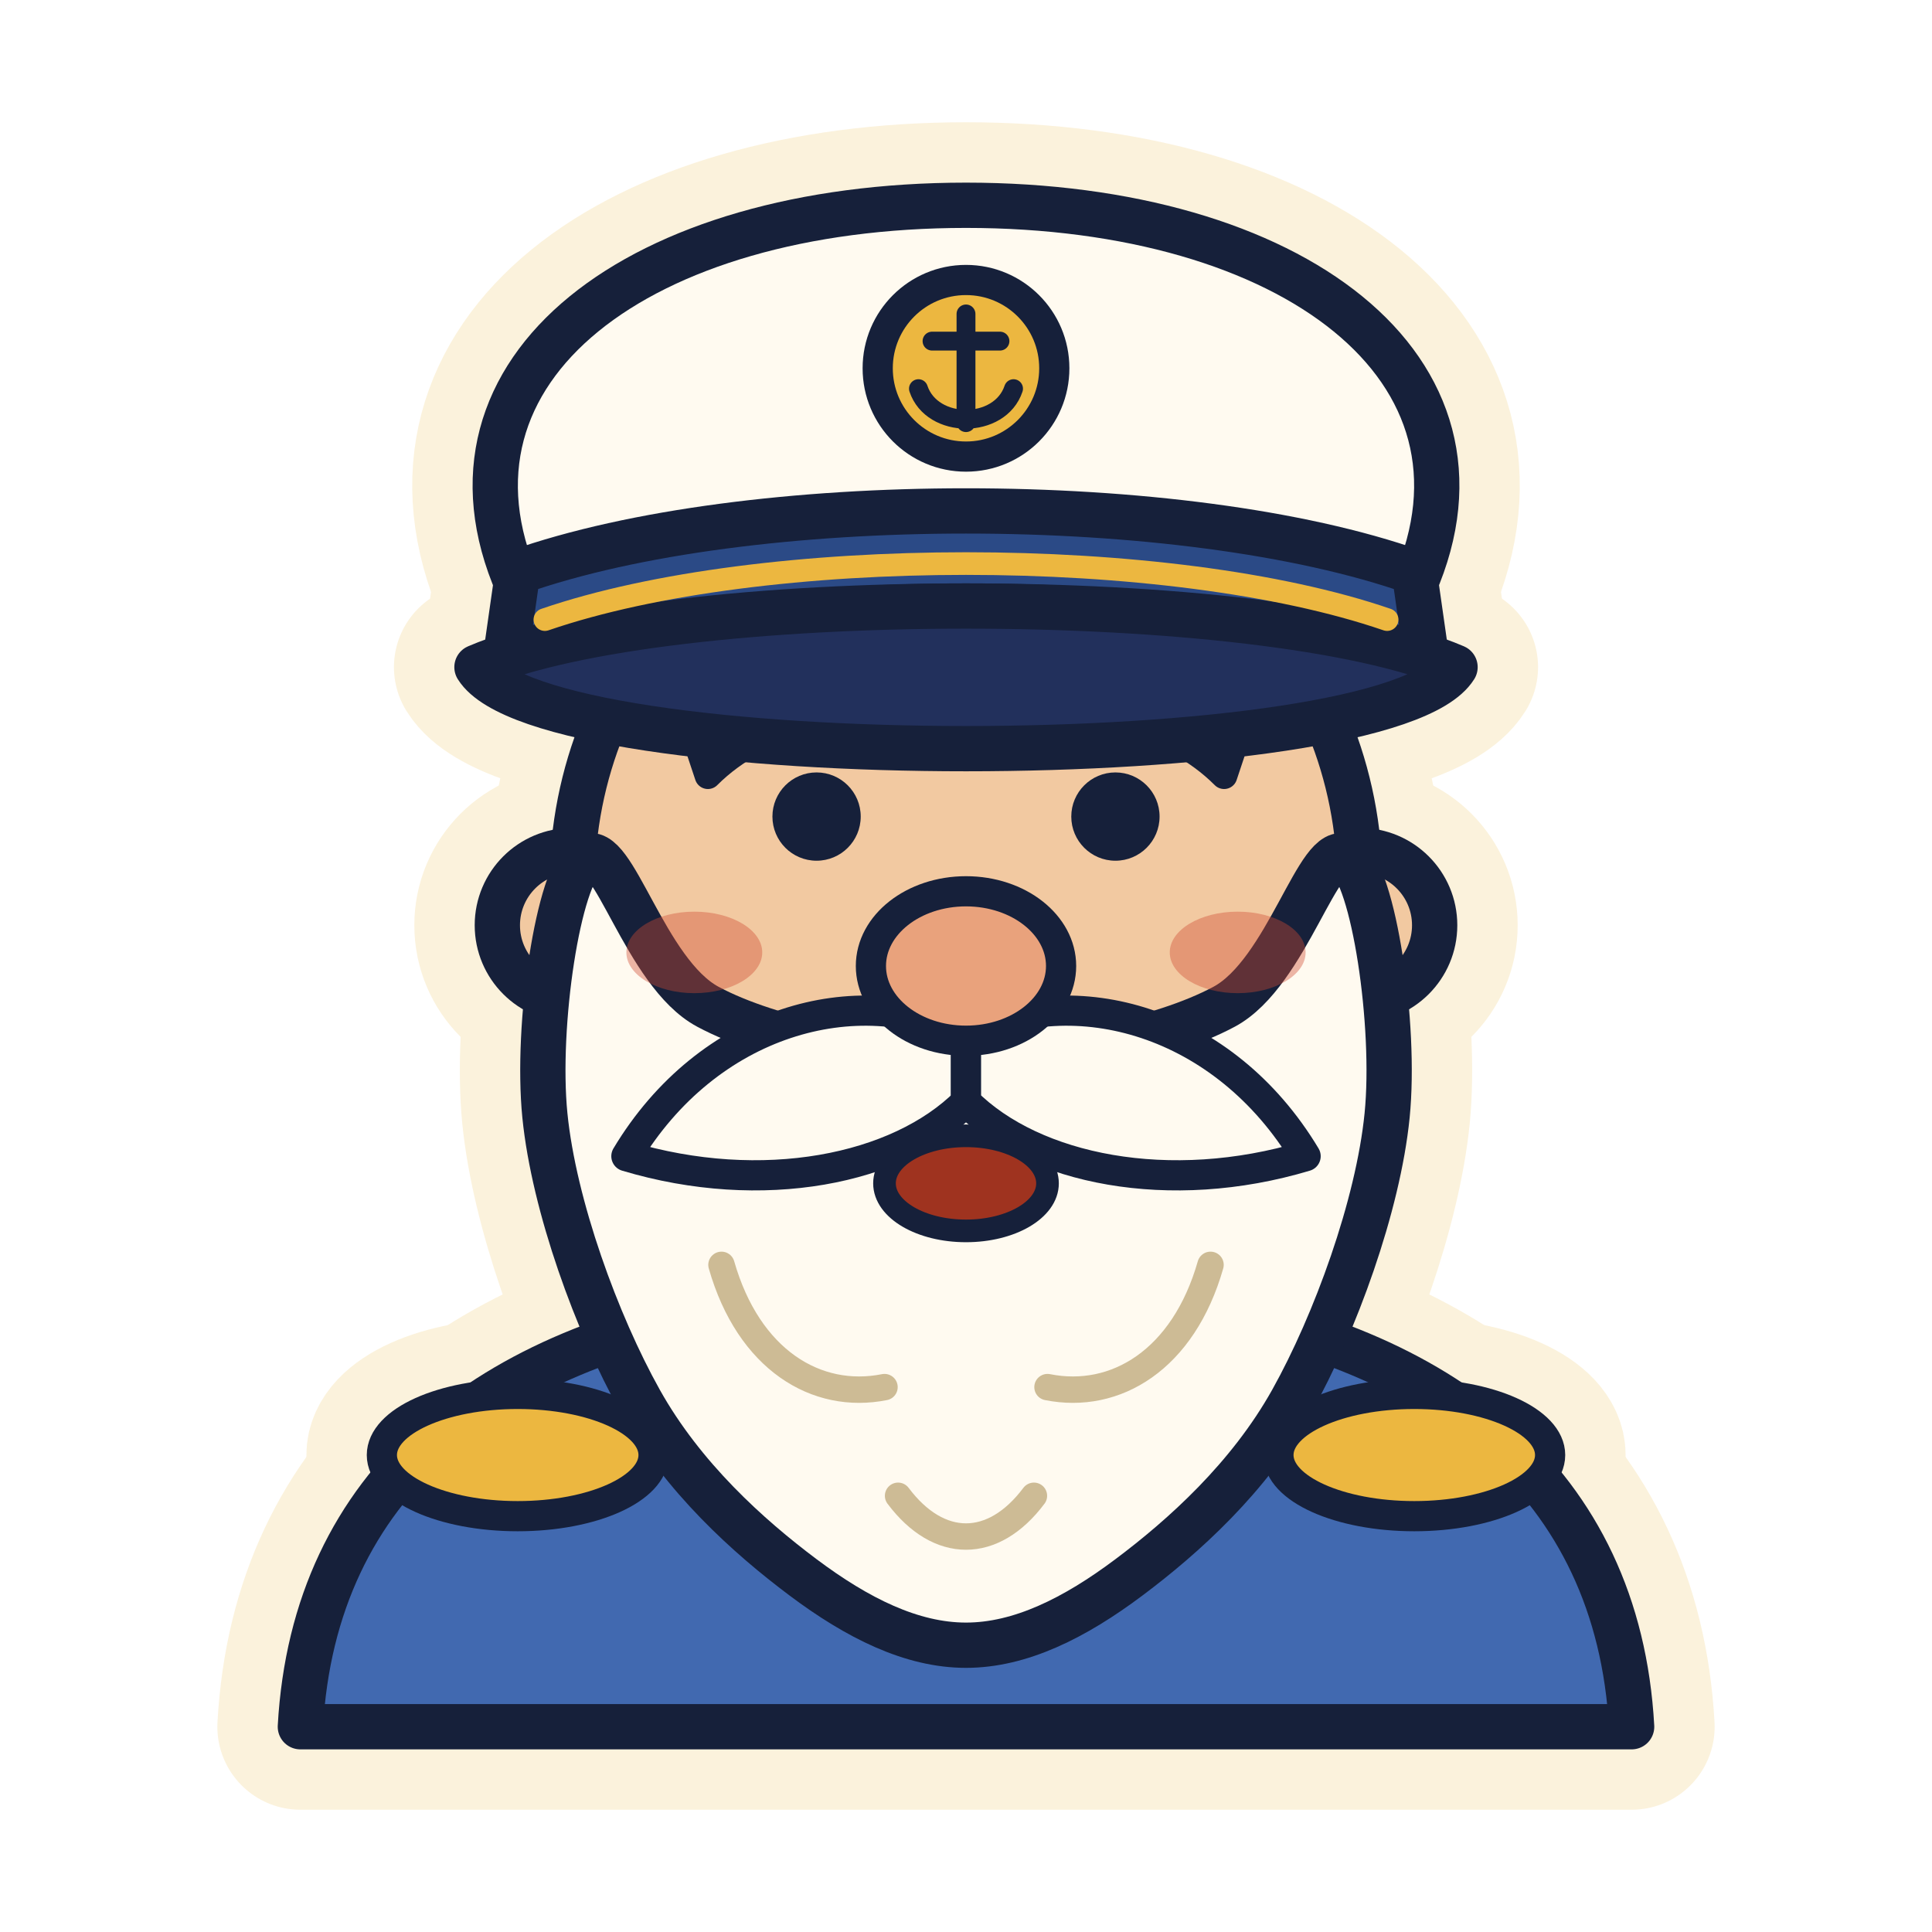
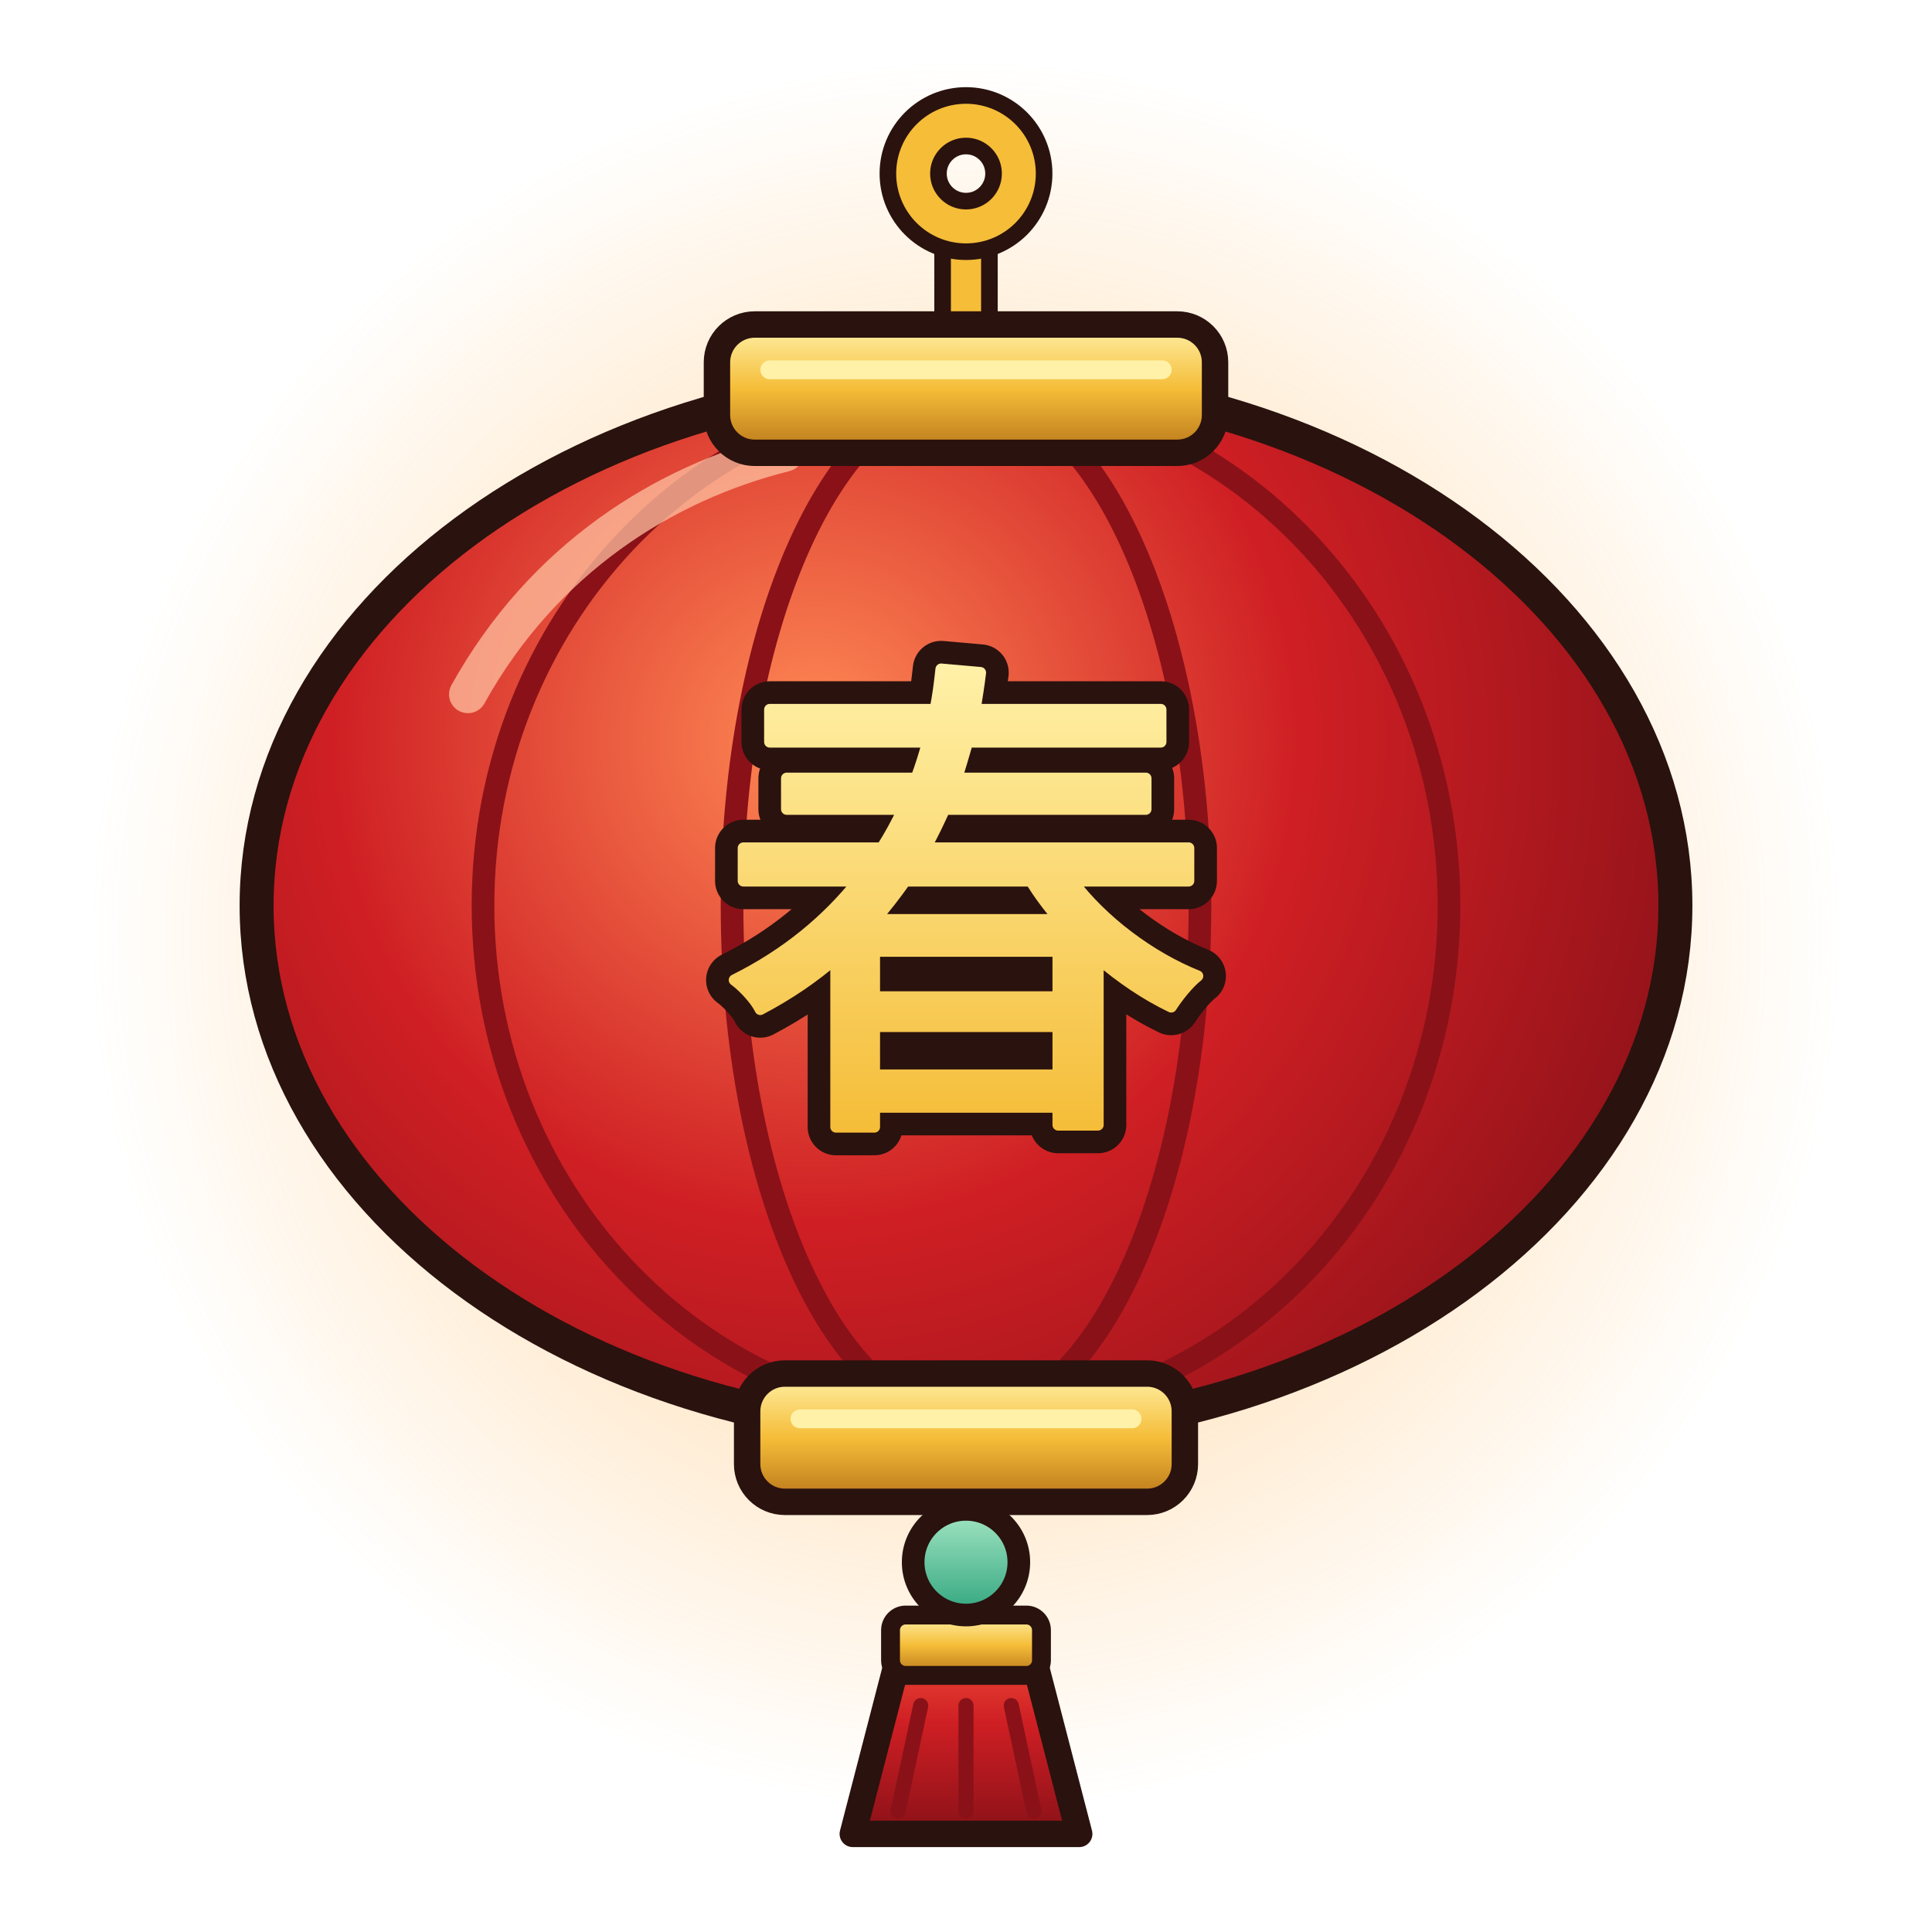
<svg xmlns="http://www.w3.org/2000/svg" width="256" height="256" viewBox="0 0 256 256">
+   <defs>
+     <radialGradient id="radial-gradient-1" cx="128" cy="124" r="116" gradientUnits="userSpaceOnUse">
+       <stop offset="0" stop-color="#ffd66b" stop-opacity="0.6" />
+       <stop offset="0.62" stop-color="#ffa838" stop-opacity="0.22" />
+       <stop offset="1" stop-color="#ffa838" stop-opacity="0" />
+     </radialGradient>
+     <linearGradient id="linear-gradient-1" x1="128" y1="216" x2="128" y2="243" gradientUnits="userSpaceOnUse">
+       <stop offset="0" stop-color="#f4553a" />
+       <stop offset="0.45" stop-color="#cf1f24" />
+       <stop offset="1" stop-color="#8a1118" />
+     </linearGradient>
+     <linearGradient id="linear-gradient-2" x1="128" y1="214" x2="128" y2="222" gradientUnits="userSpaceOnUse">
+       <stop offset="0" stop-color="#fff1a8" />
+       <stop offset="0.5" stop-color="#f5bd38" />
+       <stop offset="1" stop-color="#b8751a" />
+     </linearGradient>
+     <linearGradient id="linear-gradient-3" x1="128" y1="200" x2="128" y2="214" gradientUnits="userSpaceOnUse">
+       <stop offset="0" stop-color="#a5e6c4" />
+       <stop offset="1" stop-color="#2fa57e" />
+     </linearGradient>
+     <radialGradient id="radial-gradient-2" cx="108" cy="98" r="128" gradientUnits="userSpaceOnUse">
+       <stop offset="0" stop-color="#ff8a55" />
+       <stop offset="0.5" stop-color="#cf1f24" />
+       <stop offset="1" stop-color="#8a1118" />
+     </radialGradient>
+     <linearGradient id="linear-gradient-4" x1="128" y1="43" x2="128" y2="60" gradientUnits="userSpaceOnUse">
+       <stop offset="0" stop-color="#fff1a8" />
+       <stop offset="0.5" stop-color="#f5bd38" />
+       <stop offset="1" stop-color="#b8751a" />
+     </linearGradient>
+     <linearGradient id="linear-gradient-5" x1="128" y1="182" x2="128" y2="199" gradientUnits="userSpaceOnUse">
+       <stop offset="0" stop-color="#fff1a8" />
+       <stop offset="0.5" stop-color="#f5bd38" />
+       <stop offset="1" stop-color="#b8751a" />
+     </linearGradient>
+     <linearGradient id="linear-gradient-6" x1="0" y1="88" x2="0" y2="150" gradientUnits="userSpaceOnUse">
+       <stop offset="0" stop-color="#fff1a8" />
+       <stop offset="1" stop-color="#f5bd38" />
+     </linearGradient>
+   </defs>
  <g>
+     <circle cx="128" cy="124" r="116" fill="url(#radial-gradient-1)" />
+     <line x1="128" y1="26" x2="128" y2="46" fill="none" stroke="#2a120e" stroke-width="8.4" stroke-linejoin="round" />
+     <line x1="128" y1="26" x2="128" y2="46" fill="none" stroke="#f5bd38" stroke-width="4" stroke-linejoin="round" />
+     <circle cx="128" cy="23" r="7" fill="none" stroke="#2a120e" stroke-width="8.9" stroke-linecap="round" stroke-linejoin="round" />
+     <circle cx="128" cy="23" r="7" fill="none" stroke="#f5bd38" stroke-width="4.5" stroke-linecap="round" stroke-linejoin="round" />
+     <polygon points="120,216 136,216 143,243 113,243" fill="url(#linear-gradient-1)" stroke="#2a120e" stroke-width="3.5" stroke-linecap="round" stroke-linejoin="round" />
+     <path d="M122 226 L119 240 M128 226 L128 240 M134 226 L137 240" fill="none" stroke="#8a1118" stroke-width="2" stroke-linecap="round" stroke-linejoin="round" />
+     <path d="M120 214 L136 214 C137.1 214 138 214.9 138 216 L138 220 C138 221.1 137.1 222 136 222 L120 222 C118.9 222 118 221.1 118 220 L118 216 C118 214.9 118.9 214 120 214 Z" fill="url(#linear-gradient-2)" stroke="#2a120e" stroke-width="2.5" stroke-linecap="round" stroke-linejoin="round" />
+     <circle cx="128" cy="207" r="7" fill="url(#linear-gradient-3)" stroke="#2a120e" stroke-width="3" stroke-linecap="round" stroke-linejoin="round" />
+     <ellipse cx="128" cy="120" rx="94" ry="70" fill="url(#radial-gradient-2)" stroke="#2a120e" stroke-width="4.5" stroke-linecap="round" stroke-linejoin="round" />
+     <ellipse cx="128" cy="120" rx="64" ry="68" fill="none" stroke="#8a1118" stroke-width="3" stroke-linecap="round" stroke-linejoin="round" />
+     <ellipse cx="128" cy="120" rx="31" ry="68" fill="none" stroke="#8a1118" stroke-width="3" stroke-linecap="round" stroke-linejoin="round" />
+     <path d="M62 92 C72 74 88 64 104 60" fill="none" stroke="#ffc0a0" stroke-width="5" stroke-linecap="round" stroke-linejoin="round" opacity="0.75" />
+     <path d="M100 43 L156 43 C158.76 43 161 45.24 161 48 L161 55 C161 57.76 158.76 60 156 60 L100 60 C97.24 60 95 57.76 95 55 L95 48 C95 45.24 97.24 43 100 43 Z" fill="url(#linear-gradient-4)" stroke="#2a120e" stroke-width="3.5" stroke-linecap="round" stroke-linejoin="round" />
+     <line x1="102" y1="49" x2="154" y2="49" fill="none" stroke="#fff1a8" stroke-width="2.5" stroke-linecap="round" stroke-linejoin="round" />
+     <path d="M104 182 L152 182 C154.76 182 157 184.24 157 187 L157 194 C157 196.76 154.76 199 152 199 L104 199 C101.24 199 99 196.76 99 194 L99 187 C99 184.24 101.24 182 104 182 Z" fill="url(#linear-gradient-5)" stroke="#2a120e" stroke-width="3.5" stroke-linecap="round" stroke-linejoin="round" />
+     <line x1="106" y1="188" x2="150" y2="188" fill="none" stroke="#fff1a8" stroke-width="2.5" stroke-linecap="round" stroke-linejoin="round" />
    <g>
-       <path d="M39.8 228.8 C41.6 196.4 65 178.4 99.2 173 L156.8 173 C191 178.4 214.4 196.4 216.2 228.8 Z" fill="#fbf2dc" stroke="#fbf2dc" stroke-width="22" stroke-linecap="round" stroke-linejoin="round" />
-       <ellipse cx="68.6" cy="192.8" rx="18" ry="8.1" fill="#fbf2dc" stroke="#fbf2dc" stroke-width="20" stroke-linecap="round" stroke-linejoin="round" />
-       <ellipse cx="187.4" cy="192.8" rx="18" ry="8.1" fill="#fbf2dc" stroke="#fbf2dc" stroke-width="20" stroke-linecap="round" stroke-linejoin="round" />
-       <circle cx="75.8" cy="122.6" r="9.9" fill="#fbf2dc" stroke="#fbf2dc" stroke-width="22" stroke-linecap="round" stroke-linejoin="round" />
-       <circle cx="180.2" cy="122.6" r="9.9" fill="#fbf2dc" stroke="#fbf2dc" stroke-width="22" stroke-linecap="round" stroke-linejoin="round" />
-       <ellipse cx="128" cy="117.2" rx="52.2" ry="54" fill="#fbf2dc" stroke="#fbf2dc" stroke-width="22" stroke-linecap="round" stroke-linejoin="round" />
-       <path d="M77.6 113.6 C74 116 71 135.8 72.2 147.8 C73.4 159.8 79.1 175.4 84.8 185.6 C90.5 195.8 99.2 203.6 106.4 209 C113.6 214.4 120.8 218 128 218 C135.2 218 142.4 214.4 149.6 209 C156.8 203.6 165.5 195.8 171.2 185.6 C176.9 175.4 182.6 159.8 183.8 147.8 C185 135.8 182 116 178.4 113.6 C174.8 111.2 170.6 128.9 162.2 133.4 C153.8 137.9 139.4 140.6 128 140.6 C116.6 140.6 102.2 137.9 93.8 133.4 C85.4 128.9 81.2 111.2 77.6 113.6 Z" fill="#fbf2dc" stroke="#fbf2dc" stroke-width="22" stroke-linecap="round" stroke-linejoin="round" />
-       <path d="M68.6 77.6 C56 48.8 84.8 27.2 128 27.2 C171.2 27.2 200 48.8 187.4 77.6 C156.8 66.8 99.2 66.8 68.6 77.6 Z" fill="#fbf2dc" stroke="#fbf2dc" stroke-width="22" stroke-linecap="round" stroke-linejoin="round" />
-       <path d="M68.6 75.8 C99.2 65 156.8 65 187.4 75.8 L189.2 88.4 C156.8 77.6 99.2 77.6 66.8 88.4 Z" fill="#fbf2dc" stroke="#fbf2dc" stroke-width="22" stroke-linecap="round" stroke-linejoin="round" />
-       <path d="M63.2 88.4 C88.4 77.6 167.6 77.6 192.8 88.4 C183.8 102.8 72.2 102.8 63.2 88.4 Z" fill="#fbf2dc" stroke="#fbf2dc" stroke-width="22" stroke-linecap="round" stroke-linejoin="round" />
+       <path d="M124.7 88.67 C124.5 90.45 124.3 92.24 123.91 94.02 L102 94.02 L102 98.31 L122.92 98.31 C122.52 99.89 121.99 101.54 121.4 103.13 L104.24 103.13 L104.24 107.22 L119.68 107.22 C118.83 109 117.9 110.72 116.85 112.37 L98.5 112.37 L98.5 116.72 L113.74 116.72 C109.65 121.87 104.24 126.42 97.31 129.86 C98.5 130.72 100.15 132.5 100.74 133.75 C104.5 131.77 107.8 129.53 110.77 126.95 L110.77 149.33 L115.86 149.33 L115.86 146.69 L140.21 146.69 L140.21 149.06 L145.49 149.06 L145.49 126.95 C148.53 129.59 151.89 131.84 155.19 133.42 C155.98 132.17 157.5 130.25 158.69 129.33 C152.42 126.82 146.08 122.07 142.06 116.72 L157.5 116.72 L157.5 112.37 L122.59 112.37 C123.58 110.65 124.37 108.94 125.16 107.22 L151.83 107.22 L151.83 103.13 L126.75 103.13 C127.27 101.54 127.74 99.89 128.2 98.31 L153.81 98.31 L153.81 94.02 L129.19 94.02 C129.45 92.37 129.72 90.78 129.91 89.13 Z M119.95 116.72 L136.58 116.72 C137.7 118.5 138.96 120.22 140.41 121.87 L115.92 121.87 C117.37 120.22 118.69 118.5 119.95 116.72 Z M115.86 136 L140.21 136 L140.21 142.46 L115.86 142.46 Z M115.86 132.1 L115.86 126.03 L140.21 126.03 L140.21 132.1 Z" fill="#2a120e" stroke="#2a120e" stroke-width="7.5" stroke-linecap="round" stroke-linejoin="round" />
    </g>
    <g>
-       <path d="M39.8 228.8 C41.6 196.4 65 178.4 99.2 173 L156.8 173 C191 178.4 214.4 196.4 216.2 228.8 Z" fill="#4169b0" stroke="#16203a" stroke-width="6" stroke-linecap="round" stroke-linejoin="round" />
-       <ellipse cx="68.6" cy="192.8" rx="18" ry="8.1" fill="#ecb740" stroke="#16203a" stroke-width="4" stroke-linecap="round" stroke-linejoin="round" />
-       <ellipse cx="187.4" cy="192.8" rx="18" ry="8.1" fill="#ecb740" stroke="#16203a" stroke-width="4" stroke-linecap="round" stroke-linejoin="round" />
-       <circle cx="75.8" cy="122.6" r="9.9" fill="#f2c9a1" stroke="#16203a" stroke-width="6" stroke-linecap="round" stroke-linejoin="round" />
-       <circle cx="180.2" cy="122.6" r="9.9" fill="#f2c9a1" stroke="#16203a" stroke-width="6" stroke-linecap="round" stroke-linejoin="round" />
-       <ellipse cx="128" cy="117.2" rx="52.2" ry="54" fill="#f2c9a1" stroke="#16203a" stroke-width="6" stroke-linecap="round" stroke-linejoin="round" />
-       <path d="M77.6 113.6 C74 116 71 135.8 72.2 147.8 C73.4 159.8 79.1 175.4 84.8 185.6 C90.5 195.8 99.2 203.6 106.4 209 C113.6 214.4 120.8 218 128 218 C135.2 218 142.4 214.4 149.6 209 C156.8 203.6 165.5 195.8 171.2 185.6 C176.9 175.4 182.6 159.8 183.8 147.8 C185 135.8 182 116 178.4 113.6 C174.8 111.2 170.6 128.9 162.2 133.4 C153.8 137.9 139.4 140.6 128 140.6 C116.6 140.6 102.2 137.9 93.8 133.4 C85.4 128.9 81.2 111.2 77.6 113.6 Z" fill="#fffaf0" stroke="#16203a" stroke-width="6" stroke-linecap="round" stroke-linejoin="round" />
-       <ellipse cx="92" cy="126.2" rx="9" ry="5.4" fill="#cf4a33" opacity="0.4" />
-       <ellipse cx="164" cy="126.2" rx="9" ry="5.4" fill="#cf4a33" opacity="0.4" />
-       <path d="M95.6 167.6 C99.2 180.2 108.2 185.6 117.2 183.8" fill="none" stroke="#cdbb95" stroke-width="3.5" stroke-linecap="round" stroke-linejoin="round" />
-       <path d="M160.4 167.6 C156.8 180.2 147.8 185.6 138.8 183.8" fill="none" stroke="#cdbb95" stroke-width="3.5" stroke-linecap="round" stroke-linejoin="round" />
-       <path d="M119 198.2 C124.4 205.4 131.6 205.4 137 198.2" fill="none" stroke="#cdbb95" stroke-width="3.5" stroke-linecap="round" stroke-linejoin="round" />
-       <ellipse cx="128" cy="156.8" rx="10.8" ry="6.3" fill="#9f331f" stroke="#16203a" stroke-width="3" stroke-linecap="round" stroke-linejoin="round" />
-       <path d="M128 137 C113.6 129.8 93.8 135.2 83 153.2 C101 158.6 119 155 128 146 Z" fill="#fffaf0" stroke="#16203a" stroke-width="4" stroke-linecap="round" stroke-linejoin="round" />
-       <path d="M92 97.4 C99.2 86.6 113.6 86.6 120.8 93.8 C111.8 93.8 101 95.6 93.8 102.8 Z" fill="#fffaf0" stroke="#16203a" stroke-width="3.5" stroke-linecap="round" stroke-linejoin="round" />
-       <circle cx="108.2" cy="108.2" r="5.85" fill="#16203a" />
-       <path d="M128 137 C142.4 129.8 162.2 135.2 173 153.2 C155 158.6 137 155 128 146 Z" fill="#fffaf0" stroke="#16203a" stroke-width="4" stroke-linecap="round" stroke-linejoin="round" />
-       <path d="M164 97.4 C156.8 86.6 142.4 86.6 135.2 93.8 C144.2 93.8 155 95.6 162.2 102.8 Z" fill="#fffaf0" stroke="#16203a" stroke-width="3.5" stroke-linecap="round" stroke-linejoin="round" />
-       <circle cx="147.8" cy="108.2" r="5.85" fill="#16203a" />
-       <ellipse cx="128" cy="128" rx="12.6" ry="9.9" fill="#e9a27c" stroke="#16203a" stroke-width="4" stroke-linecap="round" stroke-linejoin="round" />
-       <path d="M68.6 77.6 C56 48.8 84.8 27.2 128 27.2 C171.2 27.2 200 48.8 187.4 77.6 C156.8 66.8 99.2 66.8 68.6 77.6 Z" fill="#fffaf0" stroke="#16203a" stroke-width="6" stroke-linecap="round" stroke-linejoin="round" />
-       <path d="M68.6 75.8 C99.2 65 156.8 65 187.4 75.8 L189.2 88.4 C156.8 77.6 99.2 77.6 66.8 88.4 Z" fill="#2b4a86" stroke="#16203a" stroke-width="6" stroke-linecap="round" stroke-linejoin="round" />
-       <path d="M63.2 88.4 C88.4 77.6 167.6 77.6 192.8 88.4 C183.8 102.8 72.2 102.8 63.2 88.4 Z" fill="#22305c" stroke="#16203a" stroke-width="6" stroke-linecap="round" stroke-linejoin="round" />
-       <path d="M72.2 82.1 C101 72.2 155 72.2 183.8 82.1" fill="none" stroke="#ecb740" stroke-width="3" stroke-linecap="round" stroke-linejoin="round" />
-       <circle cx="128" cy="48.8" r="11.7" fill="#ecb740" stroke="#16203a" stroke-width="4" stroke-linecap="round" stroke-linejoin="round" />
-       <path d="M128 41.6 L128 56 M123.5 45.2 L132.5 45.2 M121.7 51.5 C123.5 56.9 132.5 56.9 134.3 51.5" fill="none" stroke="#16203a" stroke-width="2.5" stroke-linecap="round" stroke-linejoin="round" />
+       <path d="M124.7 88.67 C124.5 90.45 124.3 92.24 123.91 94.02 L102 94.02 L102 98.31 L122.92 98.31 C122.52 99.89 121.99 101.54 121.4 103.13 L104.24 103.13 L104.24 107.22 L119.68 107.22 C118.83 109 117.9 110.72 116.85 112.37 L98.5 112.37 L98.5 116.72 L113.74 116.72 C109.65 121.87 104.24 126.42 97.31 129.86 C98.5 130.72 100.15 132.5 100.74 133.75 C104.5 131.77 107.8 129.53 110.77 126.95 L110.77 149.33 L115.86 149.33 L115.86 146.69 L140.21 146.69 L140.21 149.06 L145.49 149.06 L145.49 126.95 C148.53 129.59 151.89 131.84 155.19 133.42 C155.98 132.17 157.5 130.25 158.69 129.33 C152.42 126.82 146.08 122.07 142.06 116.72 L157.5 116.72 L157.5 112.37 L122.59 112.37 C123.58 110.65 124.37 108.94 125.16 107.22 L151.83 107.22 L151.83 103.13 L126.75 103.13 C127.27 101.54 127.74 99.89 128.2 98.31 L153.81 98.31 L153.81 94.02 L129.19 94.02 C129.45 92.37 129.72 90.78 129.91 89.13 Z M119.95 116.72 L136.58 116.72 C137.7 118.5 138.96 120.22 140.41 121.87 L115.92 121.87 C117.37 120.22 118.69 118.5 119.95 116.72 Z M115.86 136 L140.21 136 L140.21 142.46 L115.86 142.46 Z M115.86 132.1 L115.86 126.03 L140.21 126.03 L140.21 132.1 Z" fill="url(#linear-gradient-6)" stroke="url(#linear-gradient-6)" stroke-width="1.5" stroke-linecap="round" stroke-linejoin="round" />
    </g>
  </g>
</svg>
